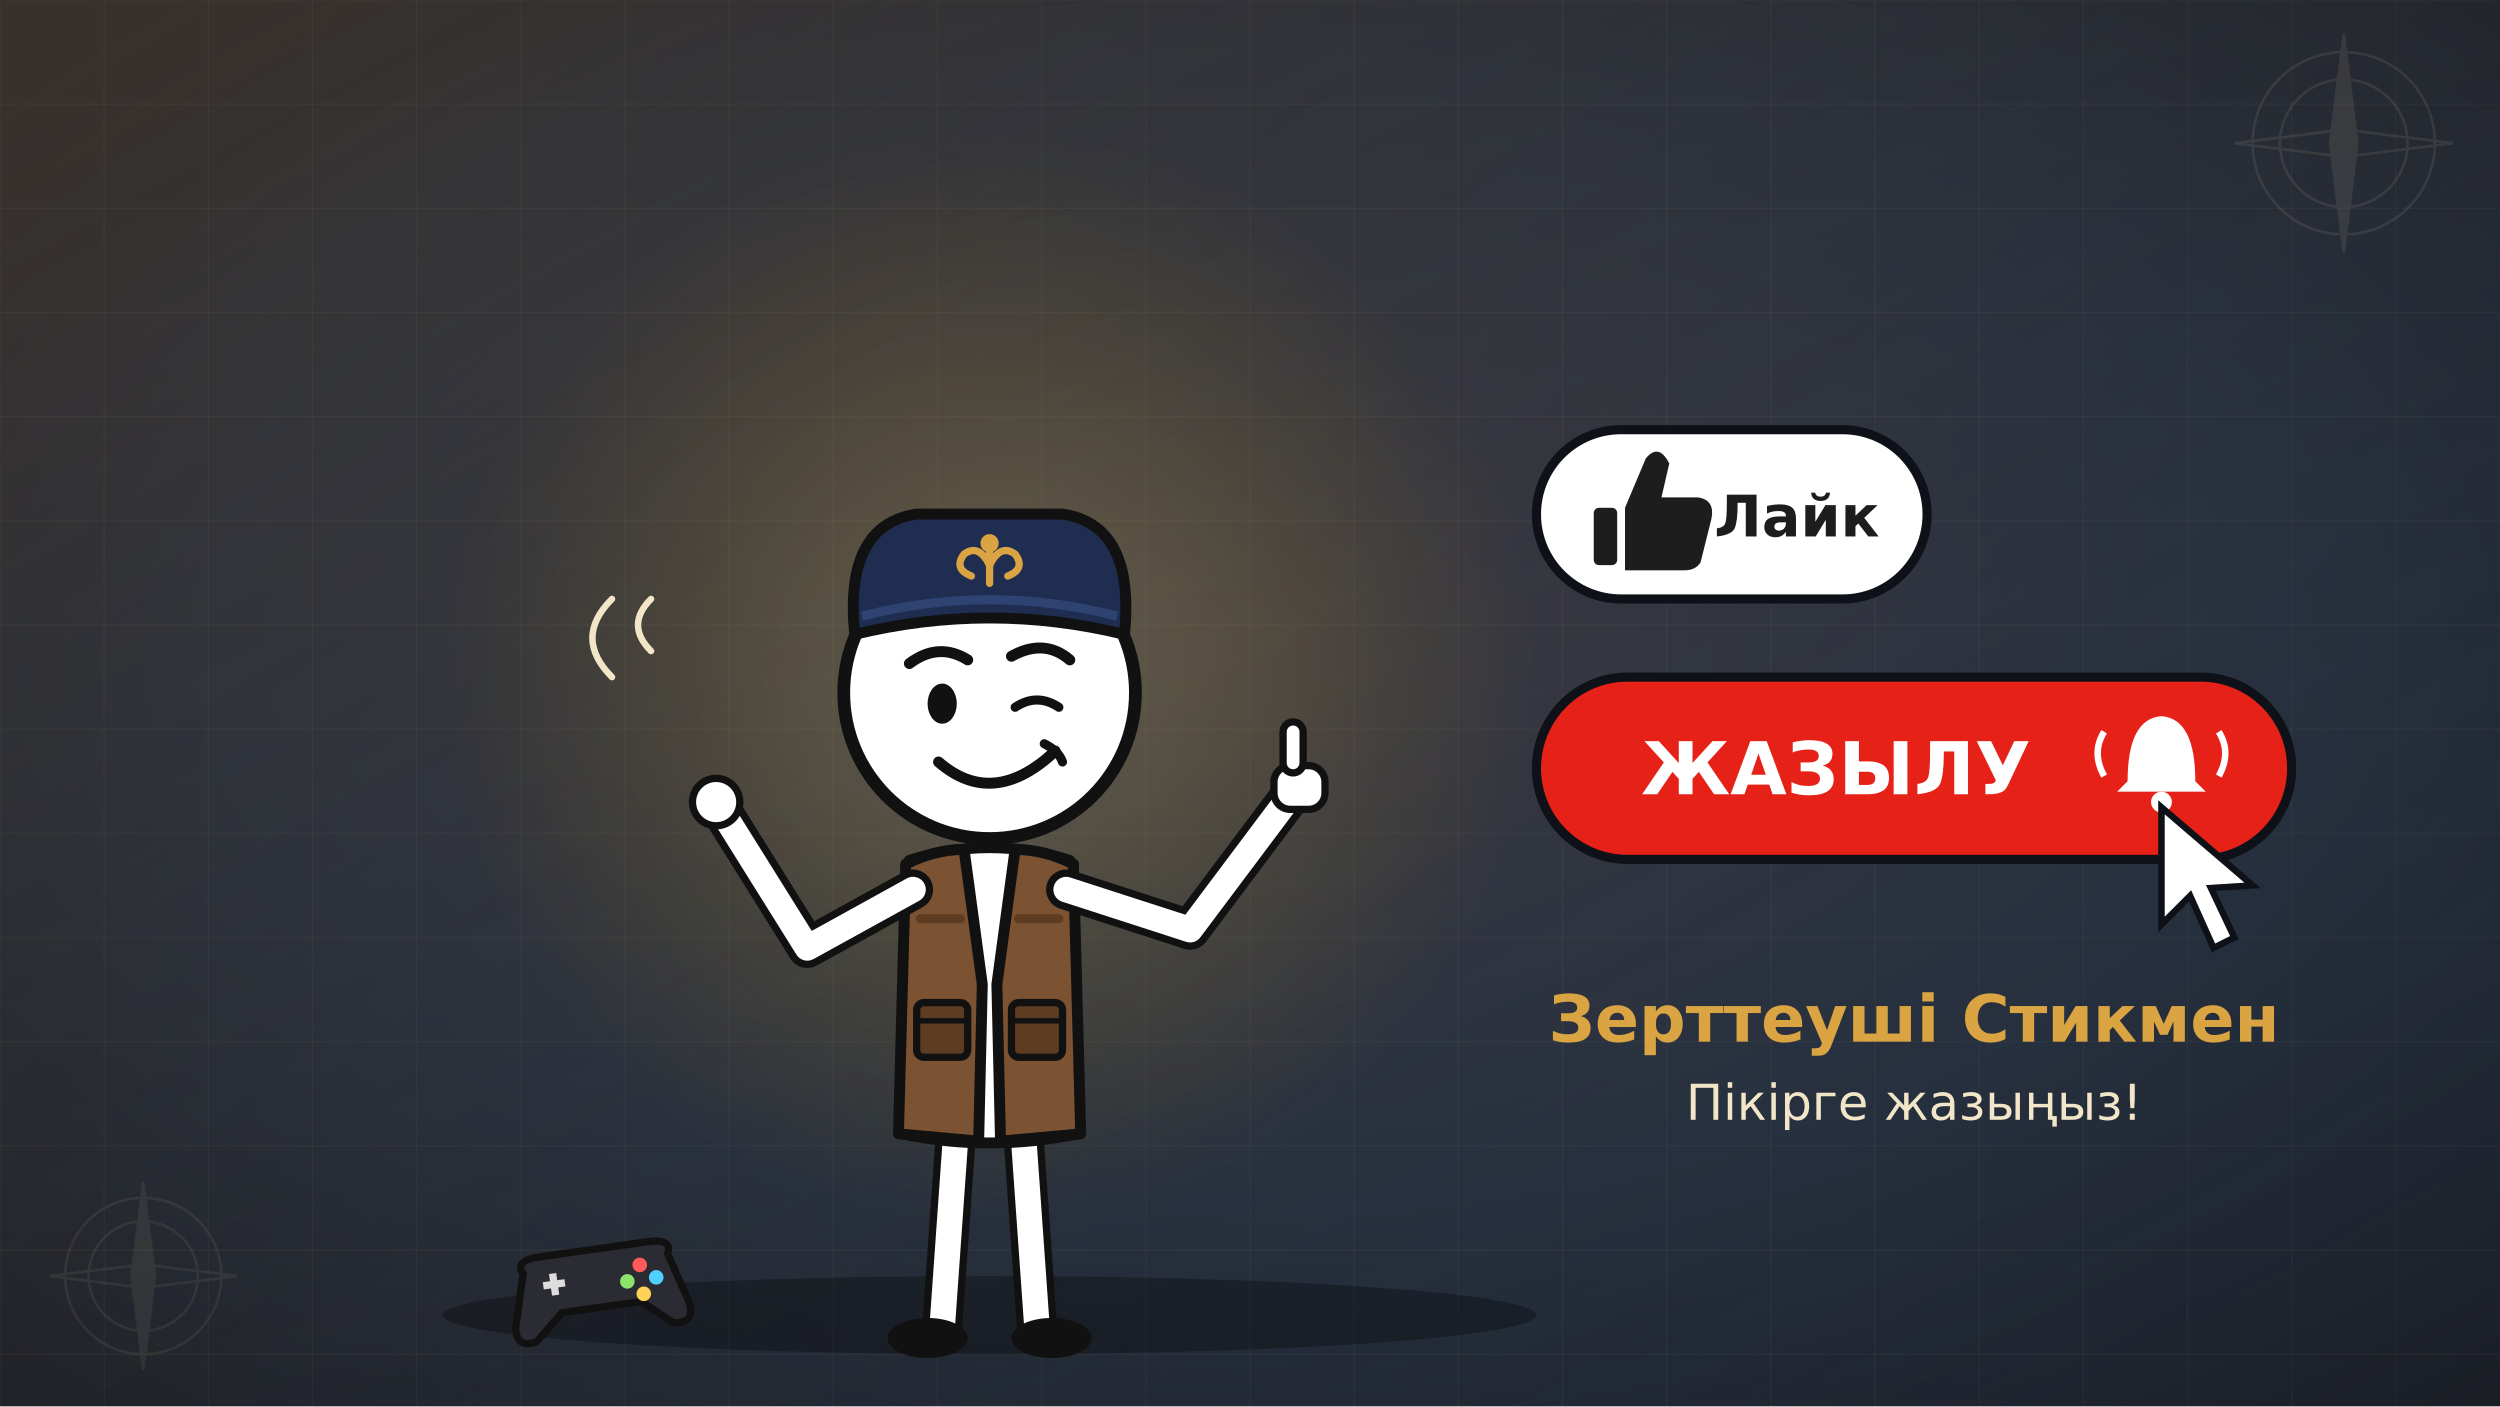
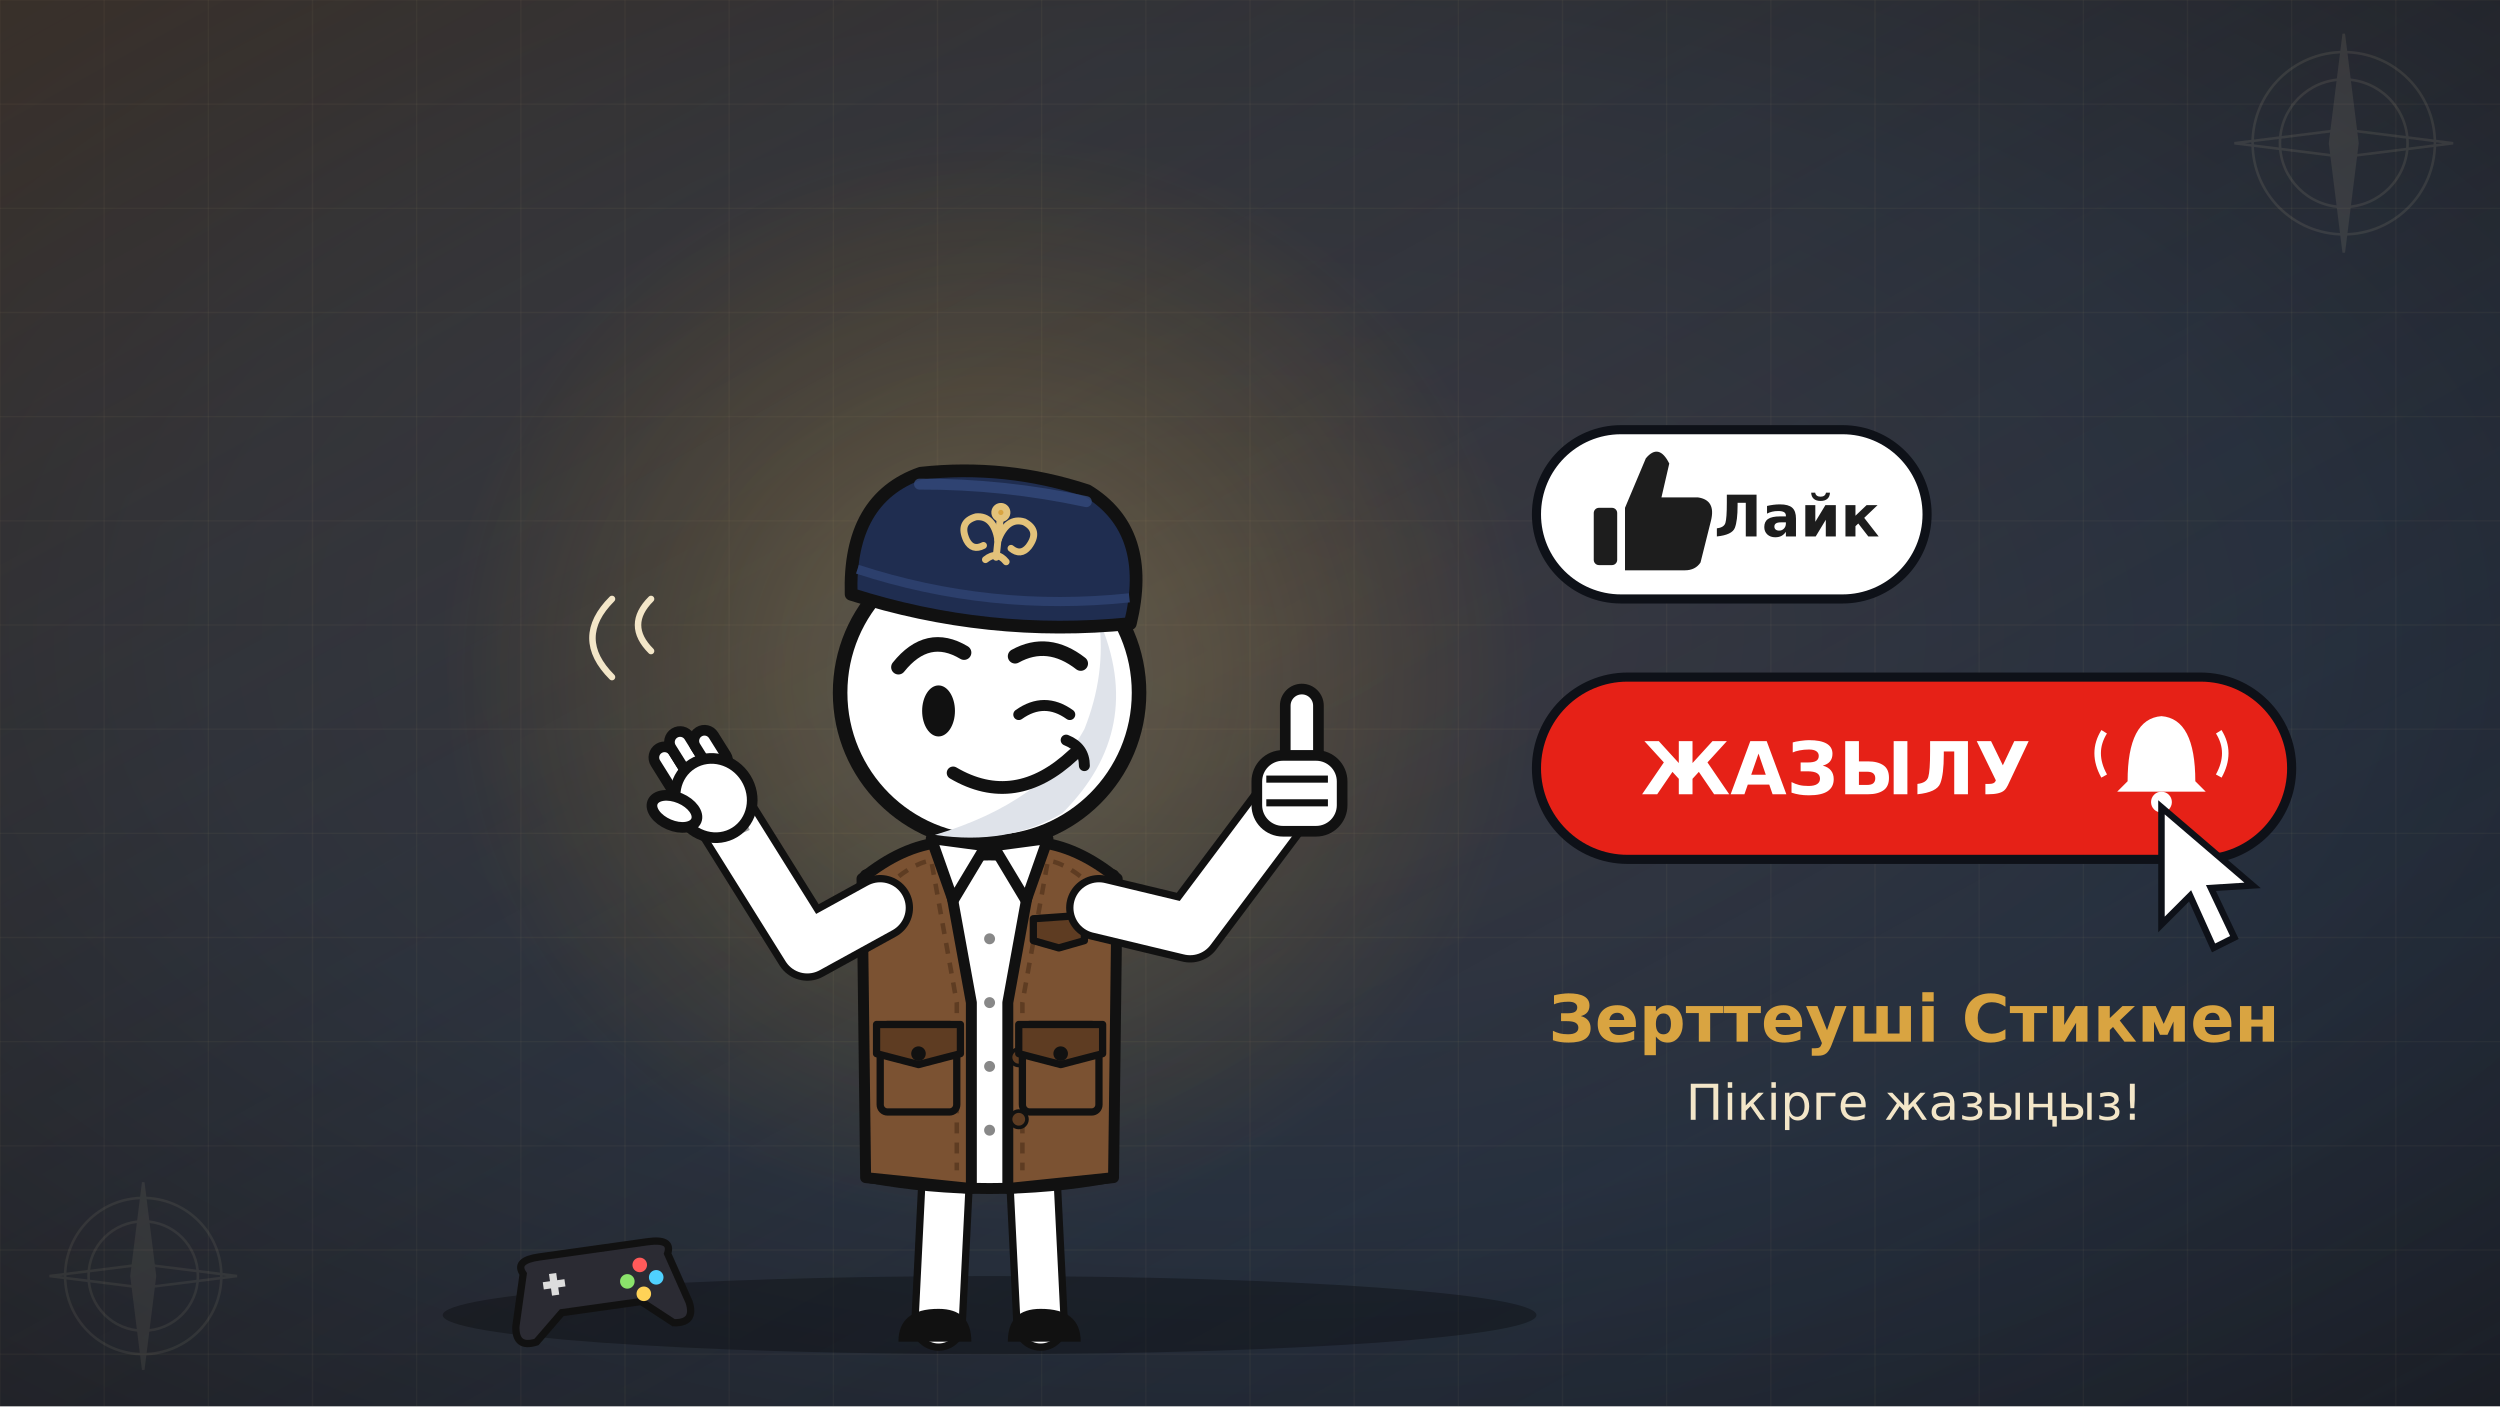
<svg xmlns="http://www.w3.org/2000/svg" width="1920" height="1080" viewBox="0 0 1920 1080">
  <defs>
    <radialGradient id="bg" cx="50%" cy="45%" r="75%">
      <stop offset="0" stop-color="#3a3a44" />
      <stop offset="0.55" stop-color="#26303f" />
      <stop offset="1" stop-color="#1a1d24" />
    </radialGradient>
    <linearGradient id="warm" x1="0" y1="0" x2="1" y2="1">
      <stop offset="0" stop-color="#5a4128" stop-opacity="0.45" />
      <stop offset="1" stop-color="#1b2a40" stop-opacity="0" />
    </linearGradient>
    <radialGradient id="glowGold">
      <stop offset="0" stop-color="#fff3b0" />
      <stop offset="0.35" stop-color="#ffd257" stop-opacity="0.9" />
      <stop offset="1" stop-color="#ffb300" stop-opacity="0" />
    </radialGradient>
    <radialGradient id="glowBlue">
      <stop offset="0" stop-color="#bfe9ff" stop-opacity="0.9" />
      <stop offset="1" stop-color="#4fb3ff" stop-opacity="0" />
    </radialGradient>
    <filter id="soft">
      <feGaussianBlur stdDeviation="6" />
    </filter>
  </defs>
  <rect width="1920" height="1080" fill="url(#bg)" />
  <rect width="1920" height="1080" fill="url(#warm)" />
  <g stroke="#c9b48a" stroke-opacity="0.05" stroke-width="1">
    <line x1="0" y1="0" x2="0" y2="1080" />
    <line x1="80" y1="0" x2="80" y2="1080" />
    <line x1="160" y1="0" x2="160" y2="1080" />
    <line x1="240" y1="0" x2="240" y2="1080" />
    <line x1="320" y1="0" x2="320" y2="1080" />
    <line x1="400" y1="0" x2="400" y2="1080" />
    <line x1="480" y1="0" x2="480" y2="1080" />
    <line x1="560" y1="0" x2="560" y2="1080" />
    <line x1="640" y1="0" x2="640" y2="1080" />
    <line x1="720" y1="0" x2="720" y2="1080" />
    <line x1="800" y1="0" x2="800" y2="1080" />
    <line x1="880" y1="0" x2="880" y2="1080" />
    <line x1="960" y1="0" x2="960" y2="1080" />
    <line x1="1040" y1="0" x2="1040" y2="1080" />
    <line x1="1120" y1="0" x2="1120" y2="1080" />
    <line x1="1200" y1="0" x2="1200" y2="1080" />
    <line x1="1280" y1="0" x2="1280" y2="1080" />
    <line x1="1360" y1="0" x2="1360" y2="1080" />
    <line x1="1440" y1="0" x2="1440" y2="1080" />
    <line x1="1520" y1="0" x2="1520" y2="1080" />
    <line x1="1600" y1="0" x2="1600" y2="1080" />
    <line x1="1680" y1="0" x2="1680" y2="1080" />
    <line x1="1760" y1="0" x2="1760" y2="1080" />
    <line x1="1840" y1="0" x2="1840" y2="1080" />
    <line x1="0" y1="0" x2="1920" y2="0" />
    <line x1="0" y1="80" x2="1920" y2="80" />
    <line x1="0" y1="160" x2="1920" y2="160" />
    <line x1="0" y1="240" x2="1920" y2="240" />
    <line x1="0" y1="320" x2="1920" y2="320" />
    <line x1="0" y1="400" x2="1920" y2="400" />
    <line x1="0" y1="480" x2="1920" y2="480" />
    <line x1="0" y1="560" x2="1920" y2="560" />
    <line x1="0" y1="640" x2="1920" y2="640" />
    <line x1="0" y1="720" x2="1920" y2="720" />
    <line x1="0" y1="800" x2="1920" y2="800" />
    <line x1="0" y1="880" x2="1920" y2="880" />
    <line x1="0" y1="960" x2="1920" y2="960" />
    <line x1="0" y1="1040" x2="1920" y2="1040" />
  </g>
  <g opacity="0.1" stroke="#e8d6ad" fill="none" stroke-width="2">
    <circle cx="1800" cy="110" r="70" />
    <circle cx="1800" cy="110" r="49.0" />
    <path d="M1800,26.0 L1810.5,110 L1800,194.0 L1789.5,110 Z" fill="#e8d6ad" />
    <path d="M1716.0,110 L1800,120.5 L1884.0,110 L1800,99.5 Z" />
  </g>
  <g opacity="0.08" stroke="#e8d6ad" fill="none" stroke-width="2">
    <circle cx="110" cy="980" r="60" />
    <circle cx="110" cy="980" r="42.0" />
    <path d="M110,908.0 L119.0,980 L110,1052.0 L101.0,980 Z" fill="#e8d6ad" />
    <path d="M38.0,980 L110,989.0 L182.0,980 L110,971.0 Z" />
  </g>
  <circle cx="760" cy="520" r="420" fill="url(#glowGold)" opacity="0.18" />
  <ellipse cx="760" cy="1010" rx="420" ry="30" fill="#000" opacity="0.3" />
  <g transform="translate(460,990) rotate(-8) scale(1.4)">
    <path d="M-40,-14 Q-44,-22 -30,-22 L30,-22 Q44,-22 40,-14 L48,14 Q50,26 38,24 L22,10 L-22,10 L-38,24 Q-50,26 -48,14 Z" fill="#2b2b33" stroke="#111111" stroke-width="4" />
    <path d="M-30,-6 h12 M-24,-12 v12" stroke="#ddd" stroke-width="4" />
    <circle cx="24" cy="-10" r="4" fill="#ff5a5a" />
    <circle cx="32" cy="-2" r="4" fill="#4fd1ff" />
    <circle cx="16" cy="-2" r="4" fill="#8be36b" />
    <circle cx="24" cy="6" r="4" fill="#ffd257" />
  </g>
  <g transform="translate(760,560) scale(1.4)">
-     <path d="M-18,215 L-26,328" fill="none" stroke="#111111" stroke-width="22" stroke-linecap="round" stroke-linejoin="round" />
-     <path d="M-18,215 L-26,328" fill="none" stroke="#ffffff" stroke-width="14" stroke-linecap="round" stroke-linejoin="round" />
-     <path d="M18,215 L26,328" fill="none" stroke="#111111" stroke-width="22" stroke-linecap="round" stroke-linejoin="round" />
-     <path d="M18,215 L26,328" fill="none" stroke="#ffffff" stroke-width="14" stroke-linecap="round" stroke-linejoin="round" />
-     <ellipse cx="-34" cy="334" rx="22" ry="11" fill="#111111" />
-     <ellipse cx="34" cy="334" rx="22" ry="11" fill="#111111" />
-     <path d="M-44,72 Q0,58 44,72 L48,222 Q0,232 -48,222 Z" fill="#fff" stroke="#111111" stroke-width="6" stroke-linejoin="round" />
-     <path d="M-46,74 Q-30,66 -14,66 L-4,140 L-6,226 L-50,222 Z" fill="#7b5232" stroke="#111111" stroke-width="6" stroke-linejoin="round" />
-     <path d="M46,74 Q30,66 14,66 L4,140 L6,226 L50,222 Z" fill="#7b5232" stroke="#111111" stroke-width="6" stroke-linejoin="round" />
-     <rect x="-40" y="150" width="28" height="30" rx="4" fill="#5e3c22" stroke="#111111" stroke-width="4" />
-     <rect x="12" y="150" width="28" height="30" rx="4" fill="#5e3c22" stroke="#111111" stroke-width="4" />
-     <path d="M-40,160 L-12,160 M12,160 L40,160" stroke="#111111" stroke-width="3" />
-     <path d="M-38,104 L-16,104 M16,104 L38,104" stroke="#5e3c22" stroke-width="5" stroke-linecap="round" />
-     <path d="M-42,88 L-100,120 L-150,40" fill="none" stroke="#111111" stroke-width="22" stroke-linecap="round" stroke-linejoin="round" />
-     <path d="M-42,88 L-100,120 L-150,40" fill="none" stroke="#ffffff" stroke-width="14" stroke-linecap="round" stroke-linejoin="round" />
-     <path d="M42,88 L110,110 L170,30" fill="none" stroke="#111111" stroke-width="22" stroke-linecap="round" stroke-linejoin="round" />
-     <path d="M42,88 L110,110 L170,30" fill="none" stroke="#ffffff" stroke-width="14" stroke-linecap="round" stroke-linejoin="round" />
-     <circle cx="-150" cy="40" r="13" fill="#ffffff" stroke="#111111" stroke-width="4" />
-     <rect x="156" y="20" width="28" height="24" rx="9" fill="#fff" stroke="#111111" stroke-width="4" />
-     <rect x="161" y="-4" width="11" height="28" rx="5.5" fill="#fff" stroke="#111111" stroke-width="4" />
-     <circle cx="0" cy="-20" r="80" fill="#fff" stroke="#111111" stroke-width="7" />
+     <path d="M-24,246 L-28,326" fill="none" stroke="#111111" stroke-width="30" stroke-linecap="round" stroke-linejoin="round" />
+     <path d="M-24,246 L-28,326" fill="none" stroke="#ffffff" stroke-width="22" stroke-linecap="round" stroke-linejoin="round" />
+     <path d="M24,246 L28,326" fill="none" stroke="#111111" stroke-width="30" stroke-linecap="round" stroke-linejoin="round" />
+     <path d="M24,246 L28,326" fill="none" stroke="#ffffff" stroke-width="22" stroke-linecap="round" stroke-linejoin="round" />
+     <path d="M-50,336 Q-50,318 -28,318 Q-10,318 -10,336 Z" fill="#111111" />
+     <path d="M50,336 Q50,318 28,318 Q10,318 10,336 Z" fill="#111111" />
+     <path d="M-68,80 Q0,58 68,80 L66,246 Q0,258 -66,246 Z" fill="#fff" stroke="#111111" stroke-width="6" stroke-linejoin="round" />
+     <circle cx="0" cy="115" r="3" fill="#111111" opacity="0.5" />
+     <circle cx="0" cy="150" r="3" fill="#111111" opacity="0.5" />
+     <circle cx="0" cy="185" r="3" fill="#111111" opacity="0.5" />
+     <circle cx="0" cy="220" r="3" fill="#111111" opacity="0.5" />
+     <path d="M-70,82 Q-48,64 -26,62 L-10,150 L-10,252 L-68,246 Z" fill="#7b5232" stroke="#111111" stroke-width="6" stroke-linejoin="round" />
+     <path d="M70,82 Q48,64 26,62 L10,150 L10,252 L68,246 Z" fill="#7b5232" stroke="#111111" stroke-width="6" stroke-linejoin="round" />
+     <path d="M-58,88 Q-44,74 -32,72 L-18,150 L-18,242 M58,88 Q44,74 32,72 L18,150 L18,242" stroke="#5e3c22" stroke-width="2.5" stroke-dasharray="6 5" fill="none" />
+     <circle cx="16" cy="180" r="4.5" fill="#5e3c22" stroke="#111111" stroke-width="2" />
+     <circle cx="16" cy="214" r="4.5" fill="#5e3c22" stroke="#111111" stroke-width="2" />
+     <rect x="-60" y="162" width="42" height="48" rx="4" fill="#7b5232" stroke="#111111" stroke-width="4" />
+     <path d="M-62,162 L-16,162 L-16,178 L-39,184 L-62,178 Z" fill="#5e3c22" stroke="#111111" stroke-width="4" stroke-linejoin="round" />
+     <circle cx="-39" cy="178" r="4" fill="#111111" />
+     <rect x="18" y="162" width="42" height="48" rx="4" fill="#7b5232" stroke="#111111" stroke-width="4" />
+     <path d="M16,162 L62,162 L62,178 L39,184 L16,178 Z" fill="#5e3c22" stroke="#111111" stroke-width="4" stroke-linejoin="round" />
+     <circle cx="39" cy="178" r="4" fill="#111111" />
+     <path d="M24,104 L52,102 L52,116 L38,120 L24,116 Z" fill="#5e3c22" stroke="#111111" stroke-width="4" stroke-linejoin="round" />
+     <path d="M-2,64 L-32,60 L-20,94 Z" fill="#fff" stroke="#111111" stroke-width="6" stroke-linejoin="round" />
+     <path d="M2,64 L32,60 L20,94 Z" fill="#fff" stroke="#111111" stroke-width="6" stroke-linejoin="round" />
+     <path d="M-60,98 L-100,120 L-150,40" fill="none" stroke="#111111" stroke-width="36" stroke-linecap="round" stroke-linejoin="round" />
+     <path d="M-60,98 L-100,120 L-150,40" fill="none" stroke="#ffffff" stroke-width="28" stroke-linecap="round" stroke-linejoin="round" />
+     <path d="M60,98 L110,110 L170,30" fill="none" stroke="#111111" stroke-width="36" stroke-linecap="round" stroke-linejoin="round" />
+     <path d="M60,98 L110,110 L170,30" fill="none" stroke="#ffffff" stroke-width="28" stroke-linecap="round" stroke-linejoin="round" />
+     <g transform="translate(-150,40) rotate(-122.0) scale(1.3,1.3)">
+       <rect x="10" y="-13" width="22" height="9" rx="4.5" fill="#fff" stroke="#111111" stroke-width="4.5" stroke-linejoin="round" />
+       <rect x="12" y="-4" width="22" height="9" rx="4.5" fill="#fff" stroke="#111111" stroke-width="4.5" stroke-linejoin="round" />
+       <rect x="10" y="5" width="19" height="9" rx="4.5" fill="#fff" stroke="#111111" stroke-width="4.5" stroke-linejoin="round" />
+       <ellipse cx="2" cy="0" rx="17" ry="16" fill="#fff" stroke="#111111" stroke-width="4.5" stroke-linejoin="round" />
+       <ellipse cx="6" cy="-17" rx="10" ry="6" transform="rotate(-35 6 -17)" fill="#fff" stroke="#111111" stroke-width="4.5" stroke-linejoin="round" />
+       <path d="M-14,-6 L-16,6" stroke="#111111" stroke-width="3" opacity="0.4" />
+     </g>
+     <g transform="translate(170,30) scale(1.3) translate(-170,-30)">
+       <rect x="164" y="-10" width="14" height="34" rx="7" fill="#fff" stroke="#111111" stroke-width="4.5" />
+       <rect x="152" y="18" width="36" height="32" rx="11" fill="#fff" stroke="#111111" stroke-width="4.5" />
+       <path d="M156,28 h26 M156,38 h26" stroke="#111111" stroke-width="3" />
+     </g>
+     <circle cx="0" cy="-20" r="82" fill="#fff" stroke="#111111" stroke-width="8" />
+     <path d="M60,-60 Q86,0 40,46 Q10,64 -30,58 Q30,40 52,0 Q64,-30 60,-60 Z" fill="#dfe3ea" />
    <g opacity="1" transform="translate(0,0)">
-       <ellipse cx="-26" cy="-14" rx="8" ry="11" fill="#111111" />
-       <path d="M14,-12 Q26,-20 38,-12" stroke="#111111" stroke-width="5" fill="none" stroke-linecap="round" />
-       <path d="M-44,-36 Q-28,-48 -12,-38" stroke="#111111" stroke-width="6" fill="none" stroke-linecap="round" />
-       <path d="M12,-40 Q30,-50 44,-38" stroke="#111111" stroke-width="6" fill="none" stroke-linecap="round" />
-       <path d="M-28,18 Q2,44 36,12" stroke="#111111" stroke-width="6" fill="none" stroke-linecap="round" />
-       <path d="M30,8 Q38,12 40,18" stroke="#111111" stroke-width="5" fill="none" stroke-linecap="round" />
+       <ellipse cx="-28" cy="-10" rx="9" ry="14" fill="#111111" />
+       <path d="M16,-8 Q30,-18 44,-8" stroke="#111111" stroke-width="6" fill="none" stroke-linecap="round" />
+       <path d="M-50,-34 Q-34,-54 -14,-42" stroke="#111111" stroke-width="8" fill="none" stroke-linecap="round" />
+       <path d="M14,-40 Q32,-50 50,-36" stroke="#111111" stroke-width="8" fill="none" stroke-linecap="round" />
+       <path d="M-20,24 Q14,44 46,14" stroke="#111111" stroke-width="7" fill="none" stroke-linecap="round" />
+       <path d="M42,6 Q52,10 52,20" stroke="#111111" stroke-width="6" fill="none" stroke-linecap="round" />
    </g>
-     <g opacity="1">
-       <path d="M-74,-52 Q-80,-112 -40,-118 L40,-118 Q80,-112 74,-52 Q0,-70 -74,-52 Z" fill="#1f2d50" stroke="#111111" stroke-width="6" stroke-linejoin="round" />
-       <path d="M-70,-62 Q0,-80 70,-62" stroke="#2f4373" stroke-width="5" fill="none" />
-       <g stroke="#d9a441" stroke-width="4" fill="none" stroke-linecap="round">
-         <path d="M0,-80 L0,-98" />
-         <path d="M0,-90 Q-6,-102 -14,-96 Q-20,-88 -10,-84" />
-         <path d="M0,-90 Q6,-102 14,-96 Q20,-88 10,-84" />
-         <circle cx="0" cy="-102" r="3" fill="#d9a441" />
+     <g opacity="1" transform="rotate(6 0 -60)">
+       <path d="M-77,-66 Q-84,-118 -46,-136 Q0,-146 46,-136 Q84,-118 77,-66 Q0,-50 -77,-66 Z" fill="#1f2d50" stroke="#111111" stroke-width="7" stroke-linejoin="round" />
+       <path d="M-75,-80 Q0,-64 75,-80" stroke="#2c3f6c" stroke-width="5" fill="none" />
+       <path d="M-46,-130 Q0,-135 46,-130" stroke="#33497a" stroke-width="6" fill="none" stroke-linecap="round" opacity="0.8" />
+       <g stroke="#e3c27a" stroke-width="4" fill="none" stroke-linecap="round" transform="translate(0,-104) scale(0.95)">
+         <path d="M0,10 L0,-12" />
+         <path d="M0,0 Q-4,-14 -14,-12 Q-24,-8 -18,2 Q-14,8 -8,4" />
+         <path d="M0,0 Q4,-14 14,-12 Q24,-8 18,2 Q14,8 8,4" />
+         <path d="M-6,12 Q0,6 6,12" />
+         <circle cx="0" cy="-16" r="3.5" fill="#d9a441" />
      </g>
    </g>
  </g>
  <path d="M500,500 q-20,-20 0,-40 M470,520 q-30,-30 0,-60" stroke="#f3e6c8" stroke-width="5" fill="none" stroke-linecap="round" />
  <g transform="translate(1180,330)">
    <rect width="300" height="130" rx="65" fill="#ffffff" stroke="#0e1118" stroke-width="7" />
    <g transform="translate(80,66)">
      <rect x="-36" y="-6" width="18" height="44" rx="4" fill="#1d1d1d" />
      <path d="M-12,-6 L4,-44 Q14,-56 22,-40 L16,-14 L44,-14 Q58,-12 54,4 L46,36 Q42,42 34,42 L-12,42 Z" fill="#1d1d1d" />
    </g>
    <text x="200" y="82" font-family="DejaVu Sans, Arial, sans-serif" font-size="44" font-weight="bold" fill="#1d1d1d" text-anchor="middle">Лайк</text>
  </g>
  <g transform="translate(1180,520)">
    <rect width="580" height="140" rx="70" fill="#e62117" stroke="#0e1118" stroke-width="7" />
    <text x="230" y="90" font-family="DejaVu Sans, Arial, sans-serif" font-size="56" font-weight="bold" fill="#ffffff" text-anchor="middle">ЖАЗЫЛУ</text>
    <g transform="translate(480,62)">
      <path d="M-26,18 Q-26,-30 0,-32 Q26,-30 26,18 L34,26 L-34,26 Z" fill="#fff" />
      <circle cx="0" cy="34" r="8" fill="#fff" />
      <path d="M-44,-20 q-10,16 0,34 M44,-20 q10,16 0,34" stroke="#fff" stroke-width="5" fill="none" />
    </g>
  </g>
  <path d="M1660,620 l0,90 l22,-22 l18,40 l16,-8 l-18,-38 l32,-2 Z" fill="#fff" stroke="#0e1118" stroke-width="5" />
  <text x="1470" y="800" font-family="DejaVu Sans, Arial, sans-serif" font-size="50" font-weight="bold" fill="#d9a441" text-anchor="middle">Зерттеуші Стикмен</text>
  <text x="1470" y="860" font-family="DejaVu Sans, Arial, sans-serif" font-size="38" font-weight="normal" fill="#f3e6c8" text-anchor="middle">Пікірге жазыңыз!</text>
</svg>
